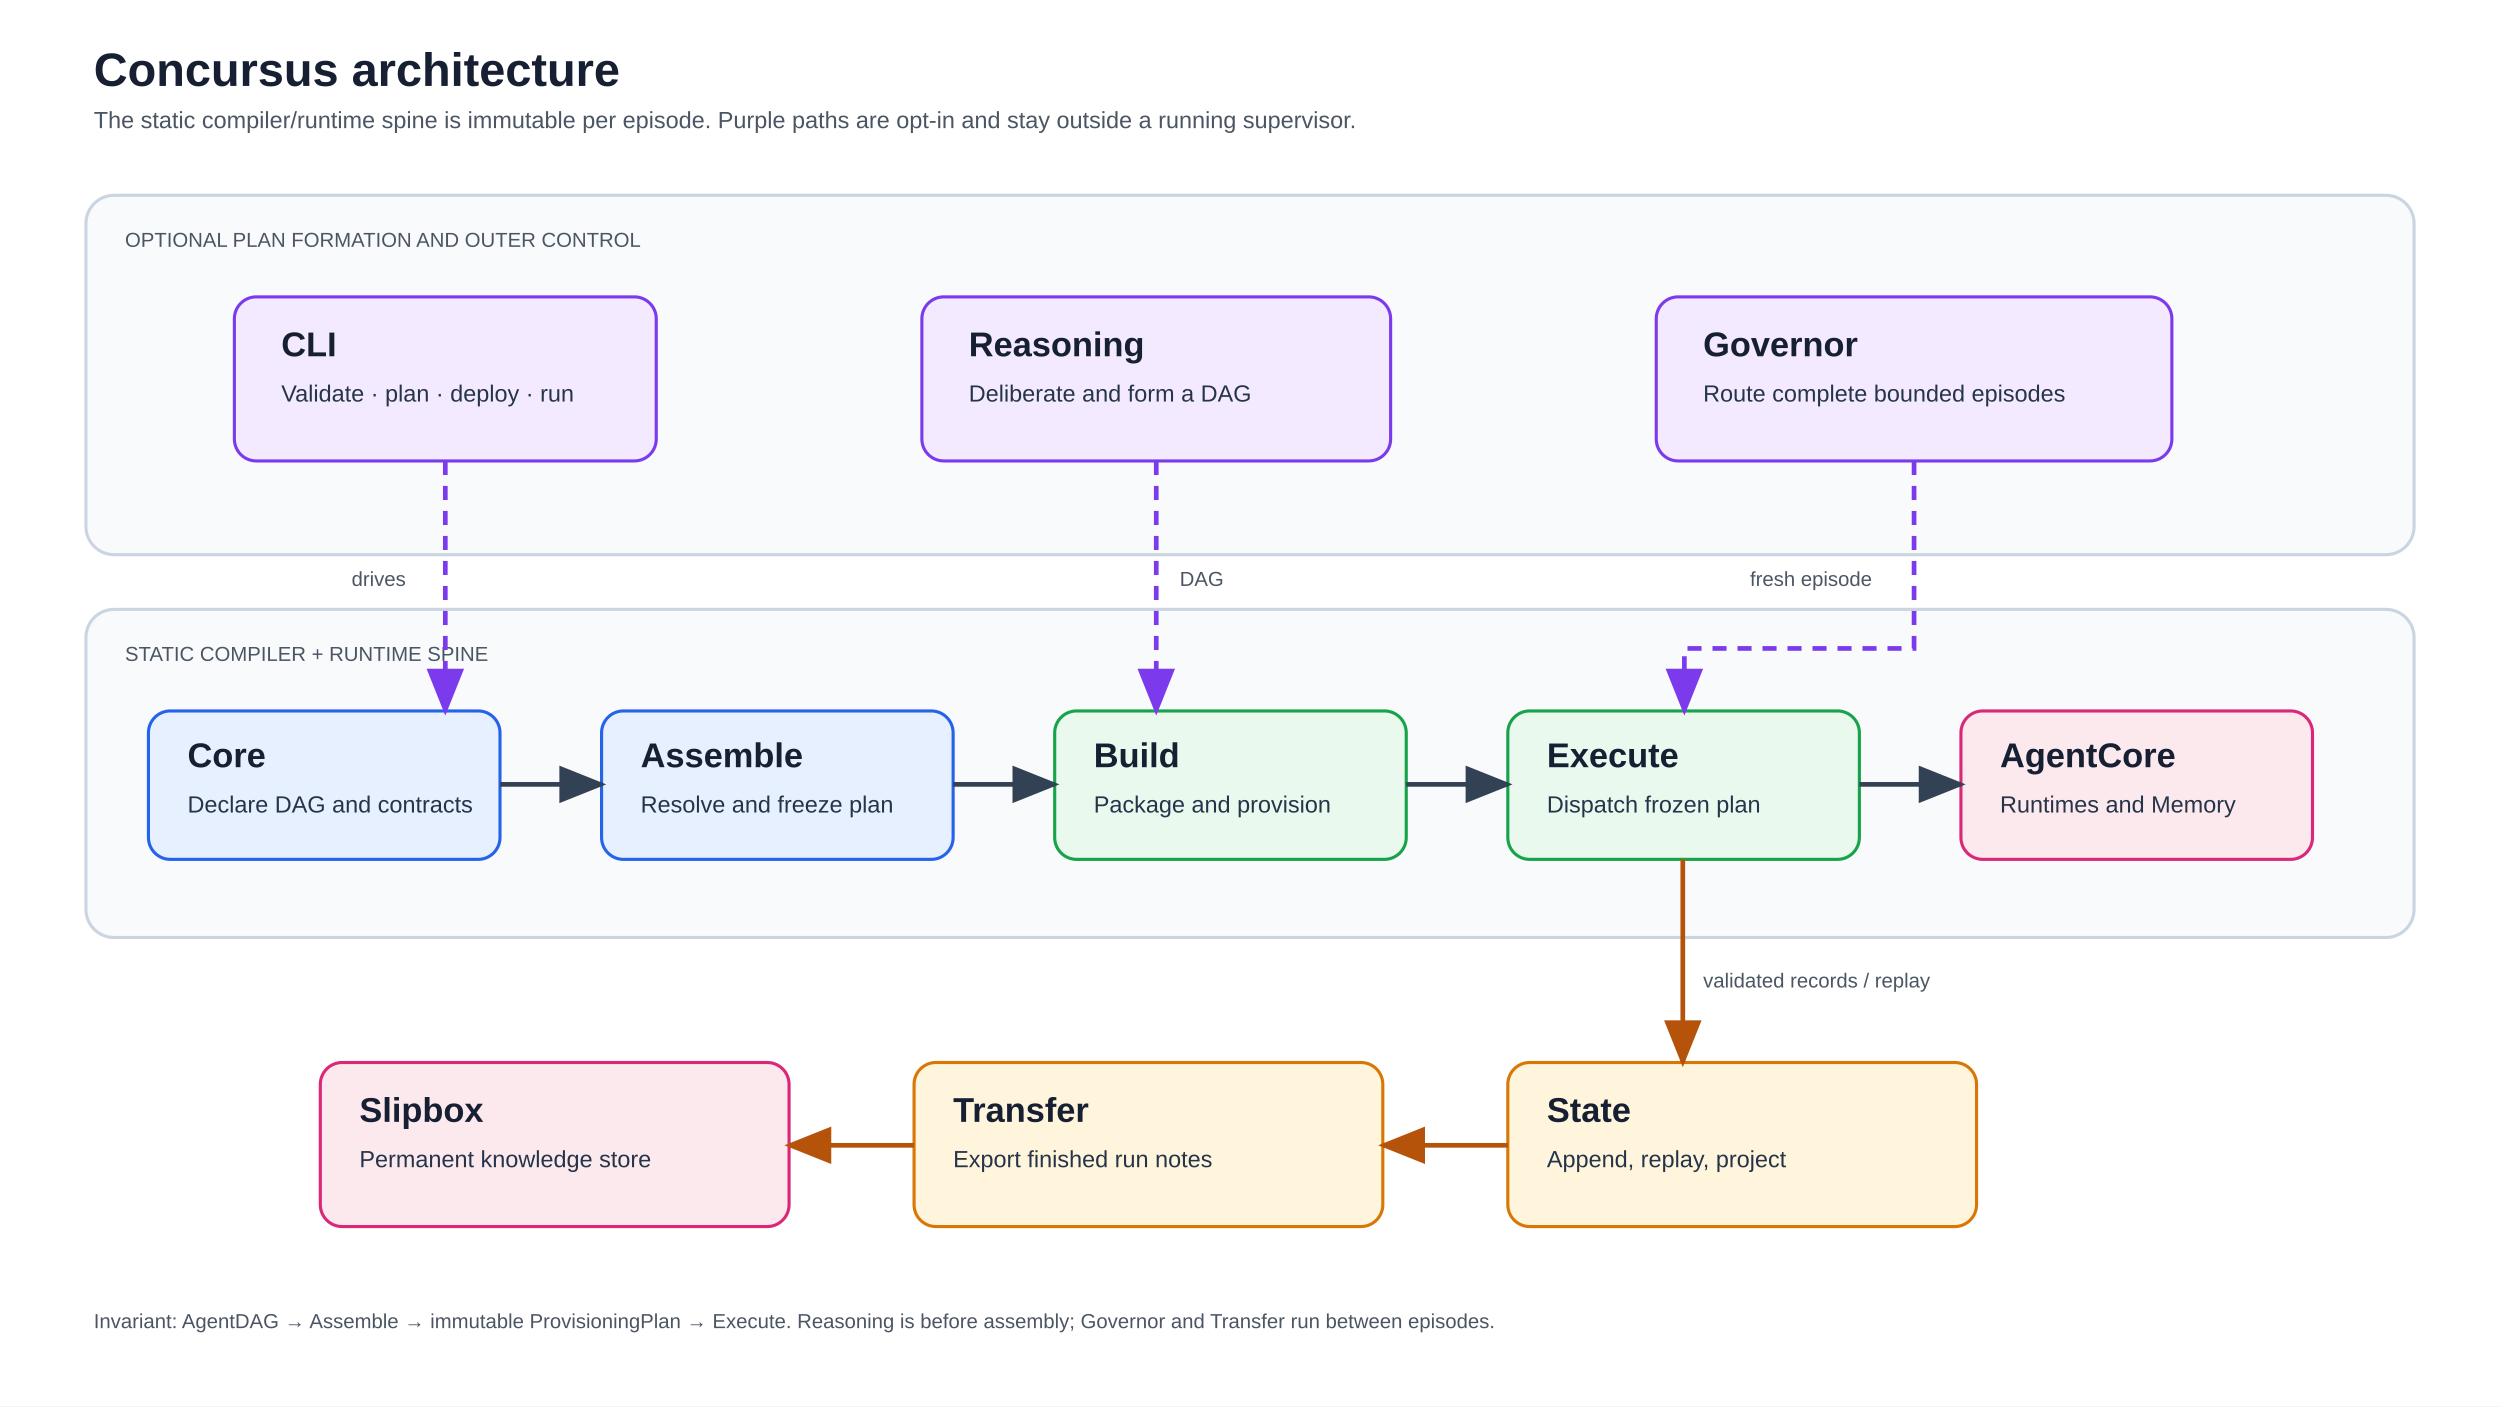
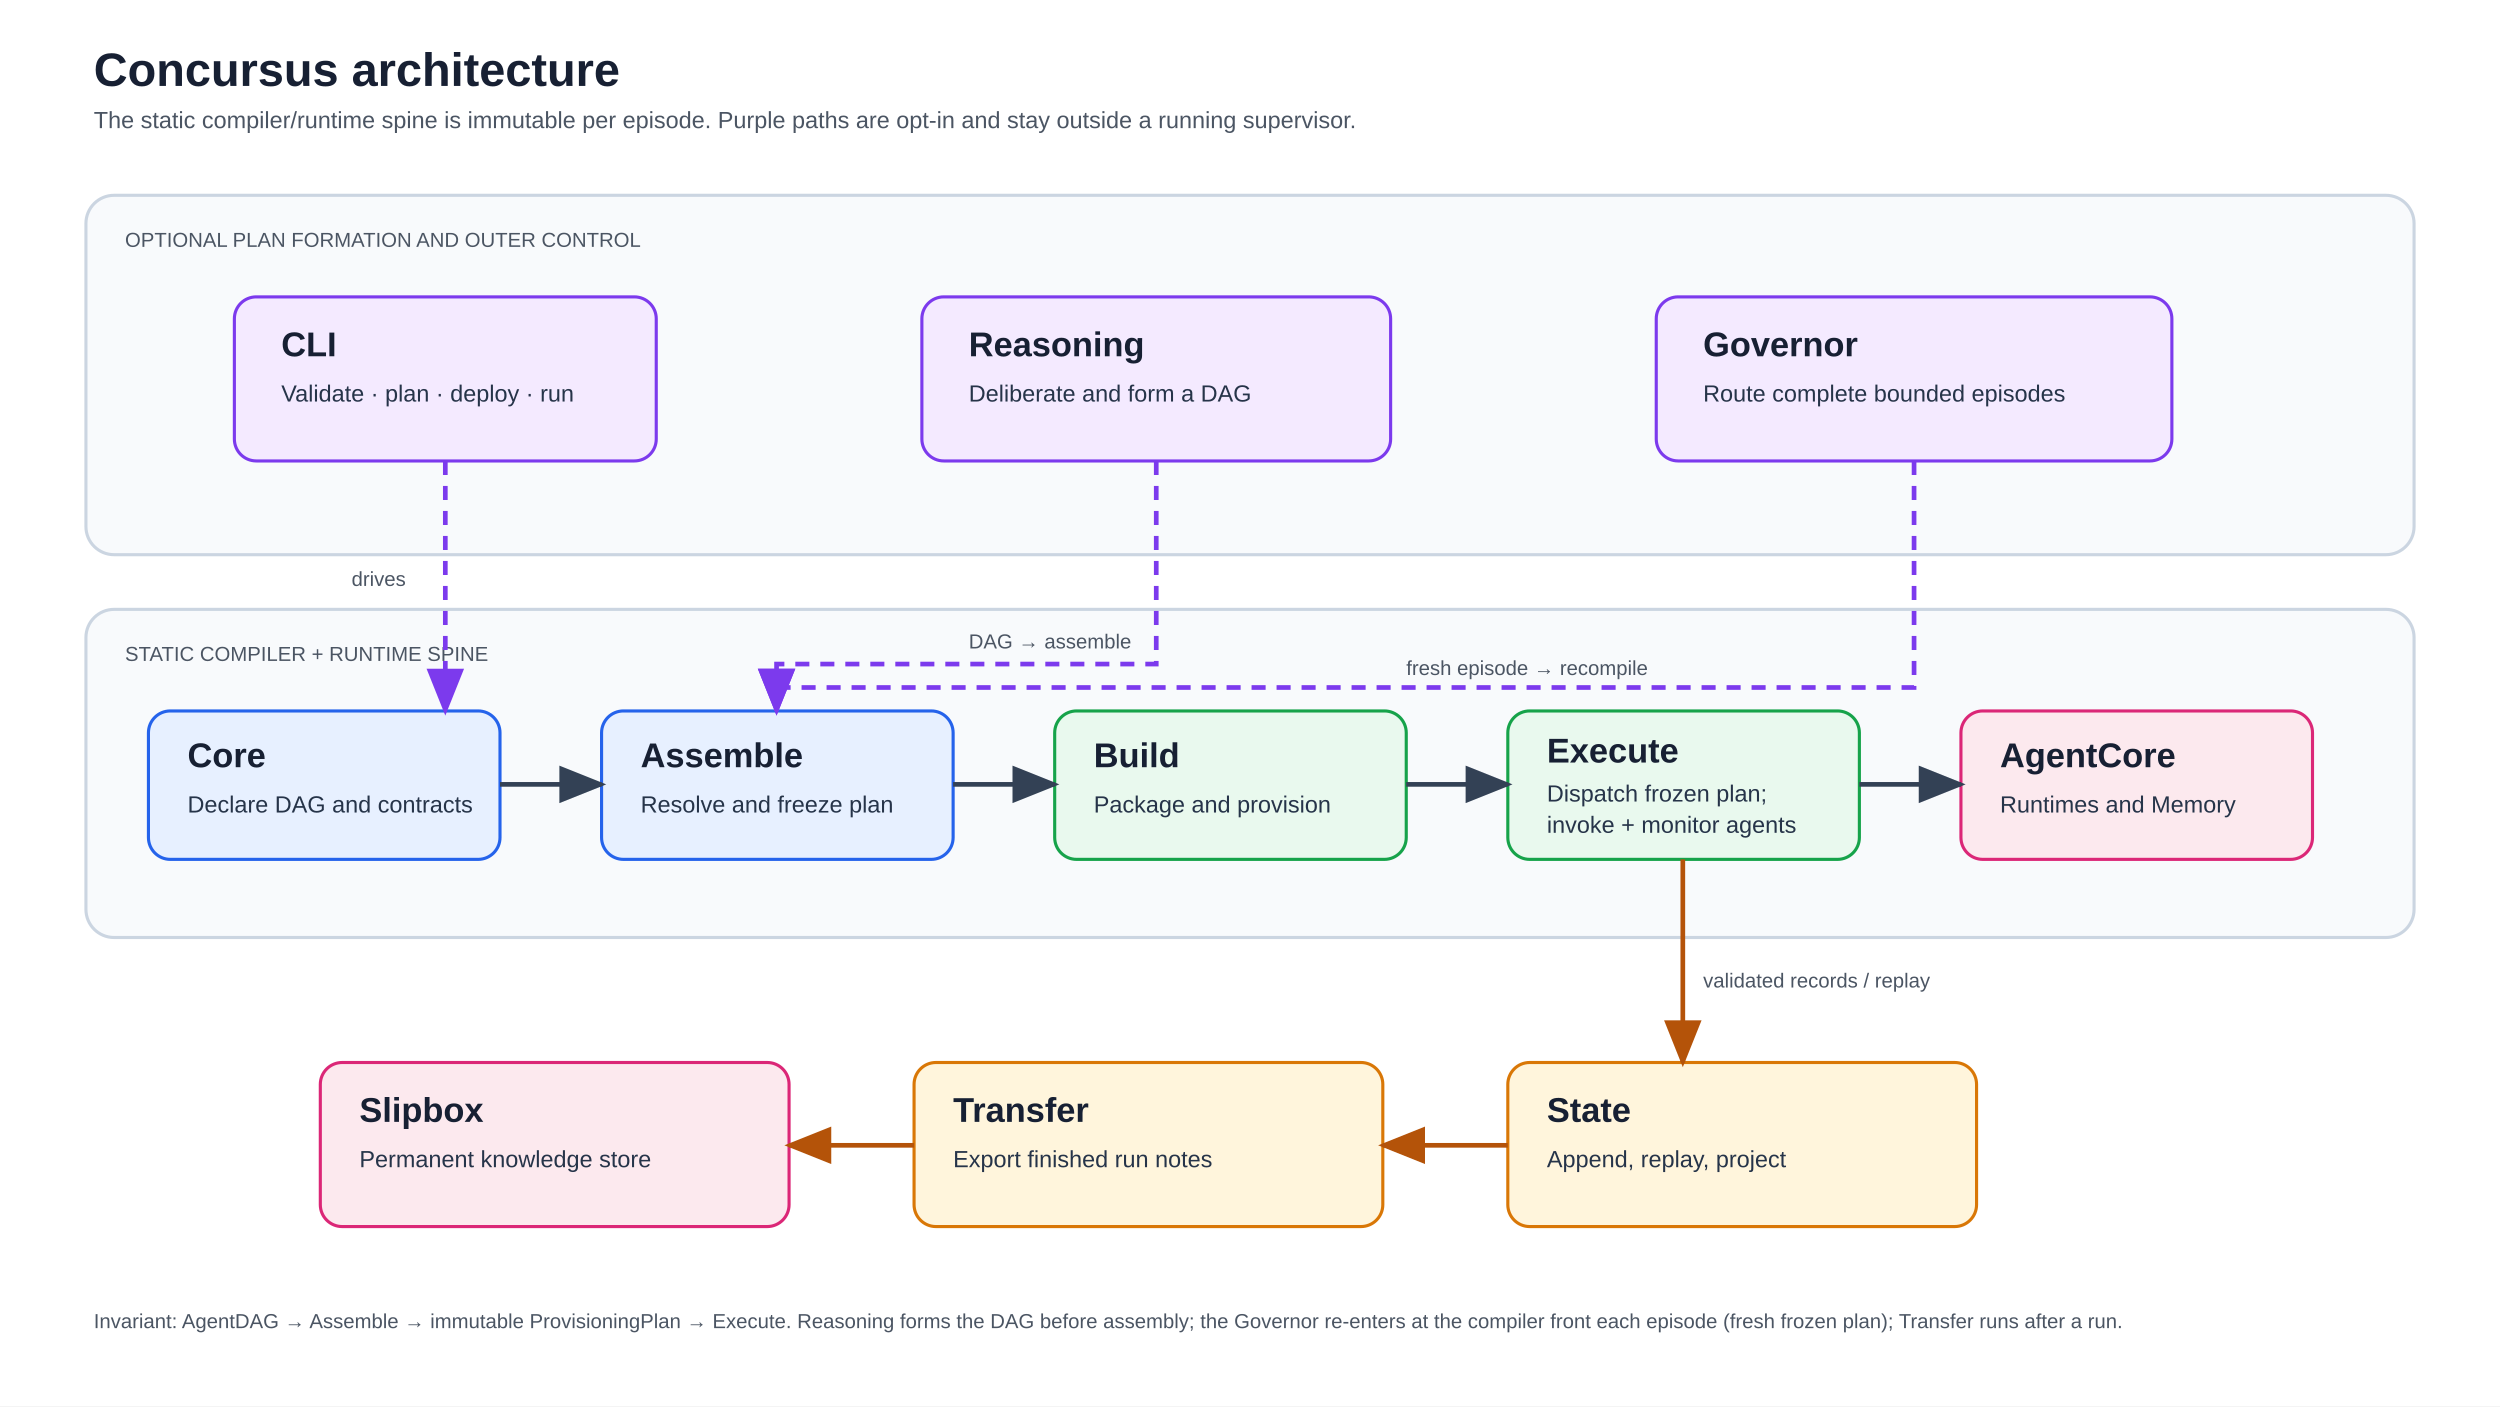
<svg xmlns="http://www.w3.org/2000/svg" width="1600" height="900" viewBox="0 0 1600 900" role="img" aria-labelledby="title desc">
  <defs>
    <style>
      .title{font:700 30px Arial,sans-serif;fill:#172033}.subtitle{font:15px Arial,sans-serif;fill:#4b5563}.name{font:700 22px Arial,sans-serif;fill:#172033}.role{font:15px Arial,sans-serif;fill:#263449}.note{font:13px Arial,sans-serif;fill:#4b5563}.band{fill:#f8fafc;stroke:#cbd5e1;stroke-width:2}.core{fill:#e7f0ff;stroke:#2563eb;stroke-width:2}.runtime{fill:#e9f9ee;stroke:#16a34a;stroke-width:2}.state{fill:#fff5dc;stroke:#d97706;stroke-width:2}.optional{fill:#f4eaff;stroke:#7c3aed;stroke-width:2}.external{fill:#fce9ee;stroke:#db2777;stroke-width:2}.arrow{fill:none;stroke:#334155;stroke-width:3;marker-end:url(#head)}.statearrow{fill:none;stroke:#b45309;stroke-width:3;marker-end:url(#statehead)}.optarrow{fill:none;stroke:#7c3aed;stroke-width:3;stroke-dasharray:9 7;marker-end:url(#opthead)}
    </style>
    <marker id="head" markerWidth="10" markerHeight="8" refX="9" refY="4" orient="auto">
      <path d="M0,0 L10,4 L0,8 Z" fill="#334155" />
    </marker>
    <marker id="statehead" markerWidth="10" markerHeight="8" refX="9" refY="4" orient="auto">
      <path d="M0,0 L10,4 L0,8 Z" fill="#b45309" />
    </marker>
    <marker id="opthead" markerWidth="10" markerHeight="8" refX="9" refY="4" orient="auto">
      <path d="M0,0 L10,4 L0,8 Z" fill="#7c3aed" />
    </marker>
  </defs>
  <rect width="1600" height="900" fill="white" />
  <text x="60" y="55" class="title">Concursus architecture</text>
  <text x="60" y="82" class="subtitle">The static compiler/runtime spine is immutable per episode. Purple paths are opt-in and stay outside a running supervisor.</text>
  <rect x="55" y="125" width="1490" height="230" rx="18" class="band" />
  <text x="80" y="158" class="note">OPTIONAL PLAN FORMATION AND OUTER CONTROL</text>
  <rect x="150" y="190" width="270" height="105" rx="14" class="optional" />
  <text x="180" y="228" class="name">CLI</text>
  <text x="180" y="257" class="role">Validate · plan · deploy · run</text>
  <rect x="590" y="190" width="300" height="105" rx="14" class="optional" />
  <text x="620" y="228" class="name">Reasoning</text>
  <text x="620" y="257" class="role">Deliberate and form a DAG</text>
  <rect x="1060" y="190" width="330" height="105" rx="14" class="optional" />
  <text x="1090" y="228" class="name">Governor</text>
  <text x="1090" y="257" class="role">Route complete bounded episodes</text>
  <rect x="55" y="390" width="1490" height="210" rx="18" class="band" />
  <text x="80" y="423" class="note">STATIC COMPILER + RUNTIME SPINE</text>
  <rect x="95" y="455" width="225" height="95" rx="14" class="core" />
  <text x="120" y="491" class="name">Core</text>
  <text x="120" y="520" class="role">Declare DAG and contracts</text>
  <rect x="385" y="455" width="225" height="95" rx="14" class="core" />
  <text x="410" y="491" class="name">Assemble</text>
  <text x="410" y="520" class="role">Resolve and freeze plan</text>
  <rect x="675" y="455" width="225" height="95" rx="14" class="runtime" />
  <text x="700" y="491" class="name">Build</text>
  <text x="700" y="520" class="role">Package and provision</text>
  <rect x="965" y="455" width="225" height="95" rx="14" class="runtime" />
-   <text x="990" y="491" class="name">Execute</text>
-   <text x="990" y="520" class="role">Dispatch frozen plan</text>
+   <text x="990" y="488" class="name">Execute</text>
+   <text x="990" y="513" class="role">Dispatch frozen plan;</text>
+   <text x="990" y="533" class="role">invoke + monitor agents</text>
  <rect x="1255" y="455" width="225" height="95" rx="14" class="external" />
  <text x="1280" y="491" class="name">AgentCore</text>
  <text x="1280" y="520" class="role">Runtimes and Memory</text>
  <path d="M320 502 H385" class="arrow" />
  <path d="M610 502 H675" class="arrow" />
  <path d="M900 502 H965" class="arrow" />
  <path d="M1190 502 H1255" class="arrow" />
  <rect x="965" y="680" width="300" height="105" rx="14" class="state" />
  <text x="990" y="718" class="name">State</text>
  <text x="990" y="747" class="role">Append, replay, project</text>
  <rect x="585" y="680" width="300" height="105" rx="14" class="state" />
  <text x="610" y="718" class="name">Transfer</text>
  <text x="610" y="747" class="role">Export finished run notes</text>
  <rect x="205" y="680" width="300" height="105" rx="14" class="external" />
  <text x="230" y="718" class="name">Slipbox</text>
  <text x="230" y="747" class="role">Permanent knowledge store</text>
  <path d="M1077 550 V680" class="statearrow" />
  <path d="M965 733 H885" class="statearrow" />
  <path d="M585 733 H505" class="statearrow" />
  <text x="1090" y="632" class="note">validated records / replay</text>
  <path d="M285 295 V455" class="optarrow" />
-   <path d="M740 295 V455" class="optarrow" />
-   <path d="M1225 295 V415 H1078 V455" class="optarrow" />
+   <path d="M740 295 V425 H497 V455" class="optarrow" />
+   <path d="M1225 295 V440 H497 V455" class="optarrow" />
  <text x="225" y="375" class="note">drives</text>
-   <text x="755" y="375" class="note">DAG</text>
-   <text x="1120" y="375" class="note">fresh episode</text>
-   <text x="60" y="850" class="note">Invariant: AgentDAG → Assemble → immutable ProvisioningPlan → Execute. Reasoning is before assembly; Governor and Transfer run between episodes.</text>
+   <text x="620" y="415" class="note">DAG → assemble</text>
+   <text x="900" y="432" class="note">fresh episode → recompile</text>
+   <text x="60" y="850" class="note">Invariant: AgentDAG → Assemble → immutable ProvisioningPlan → Execute. Reasoning forms the DAG before assembly; the Governor re-enters at the compiler front each episode (fresh frozen plan); Transfer runs after a run.</text>
</svg>
